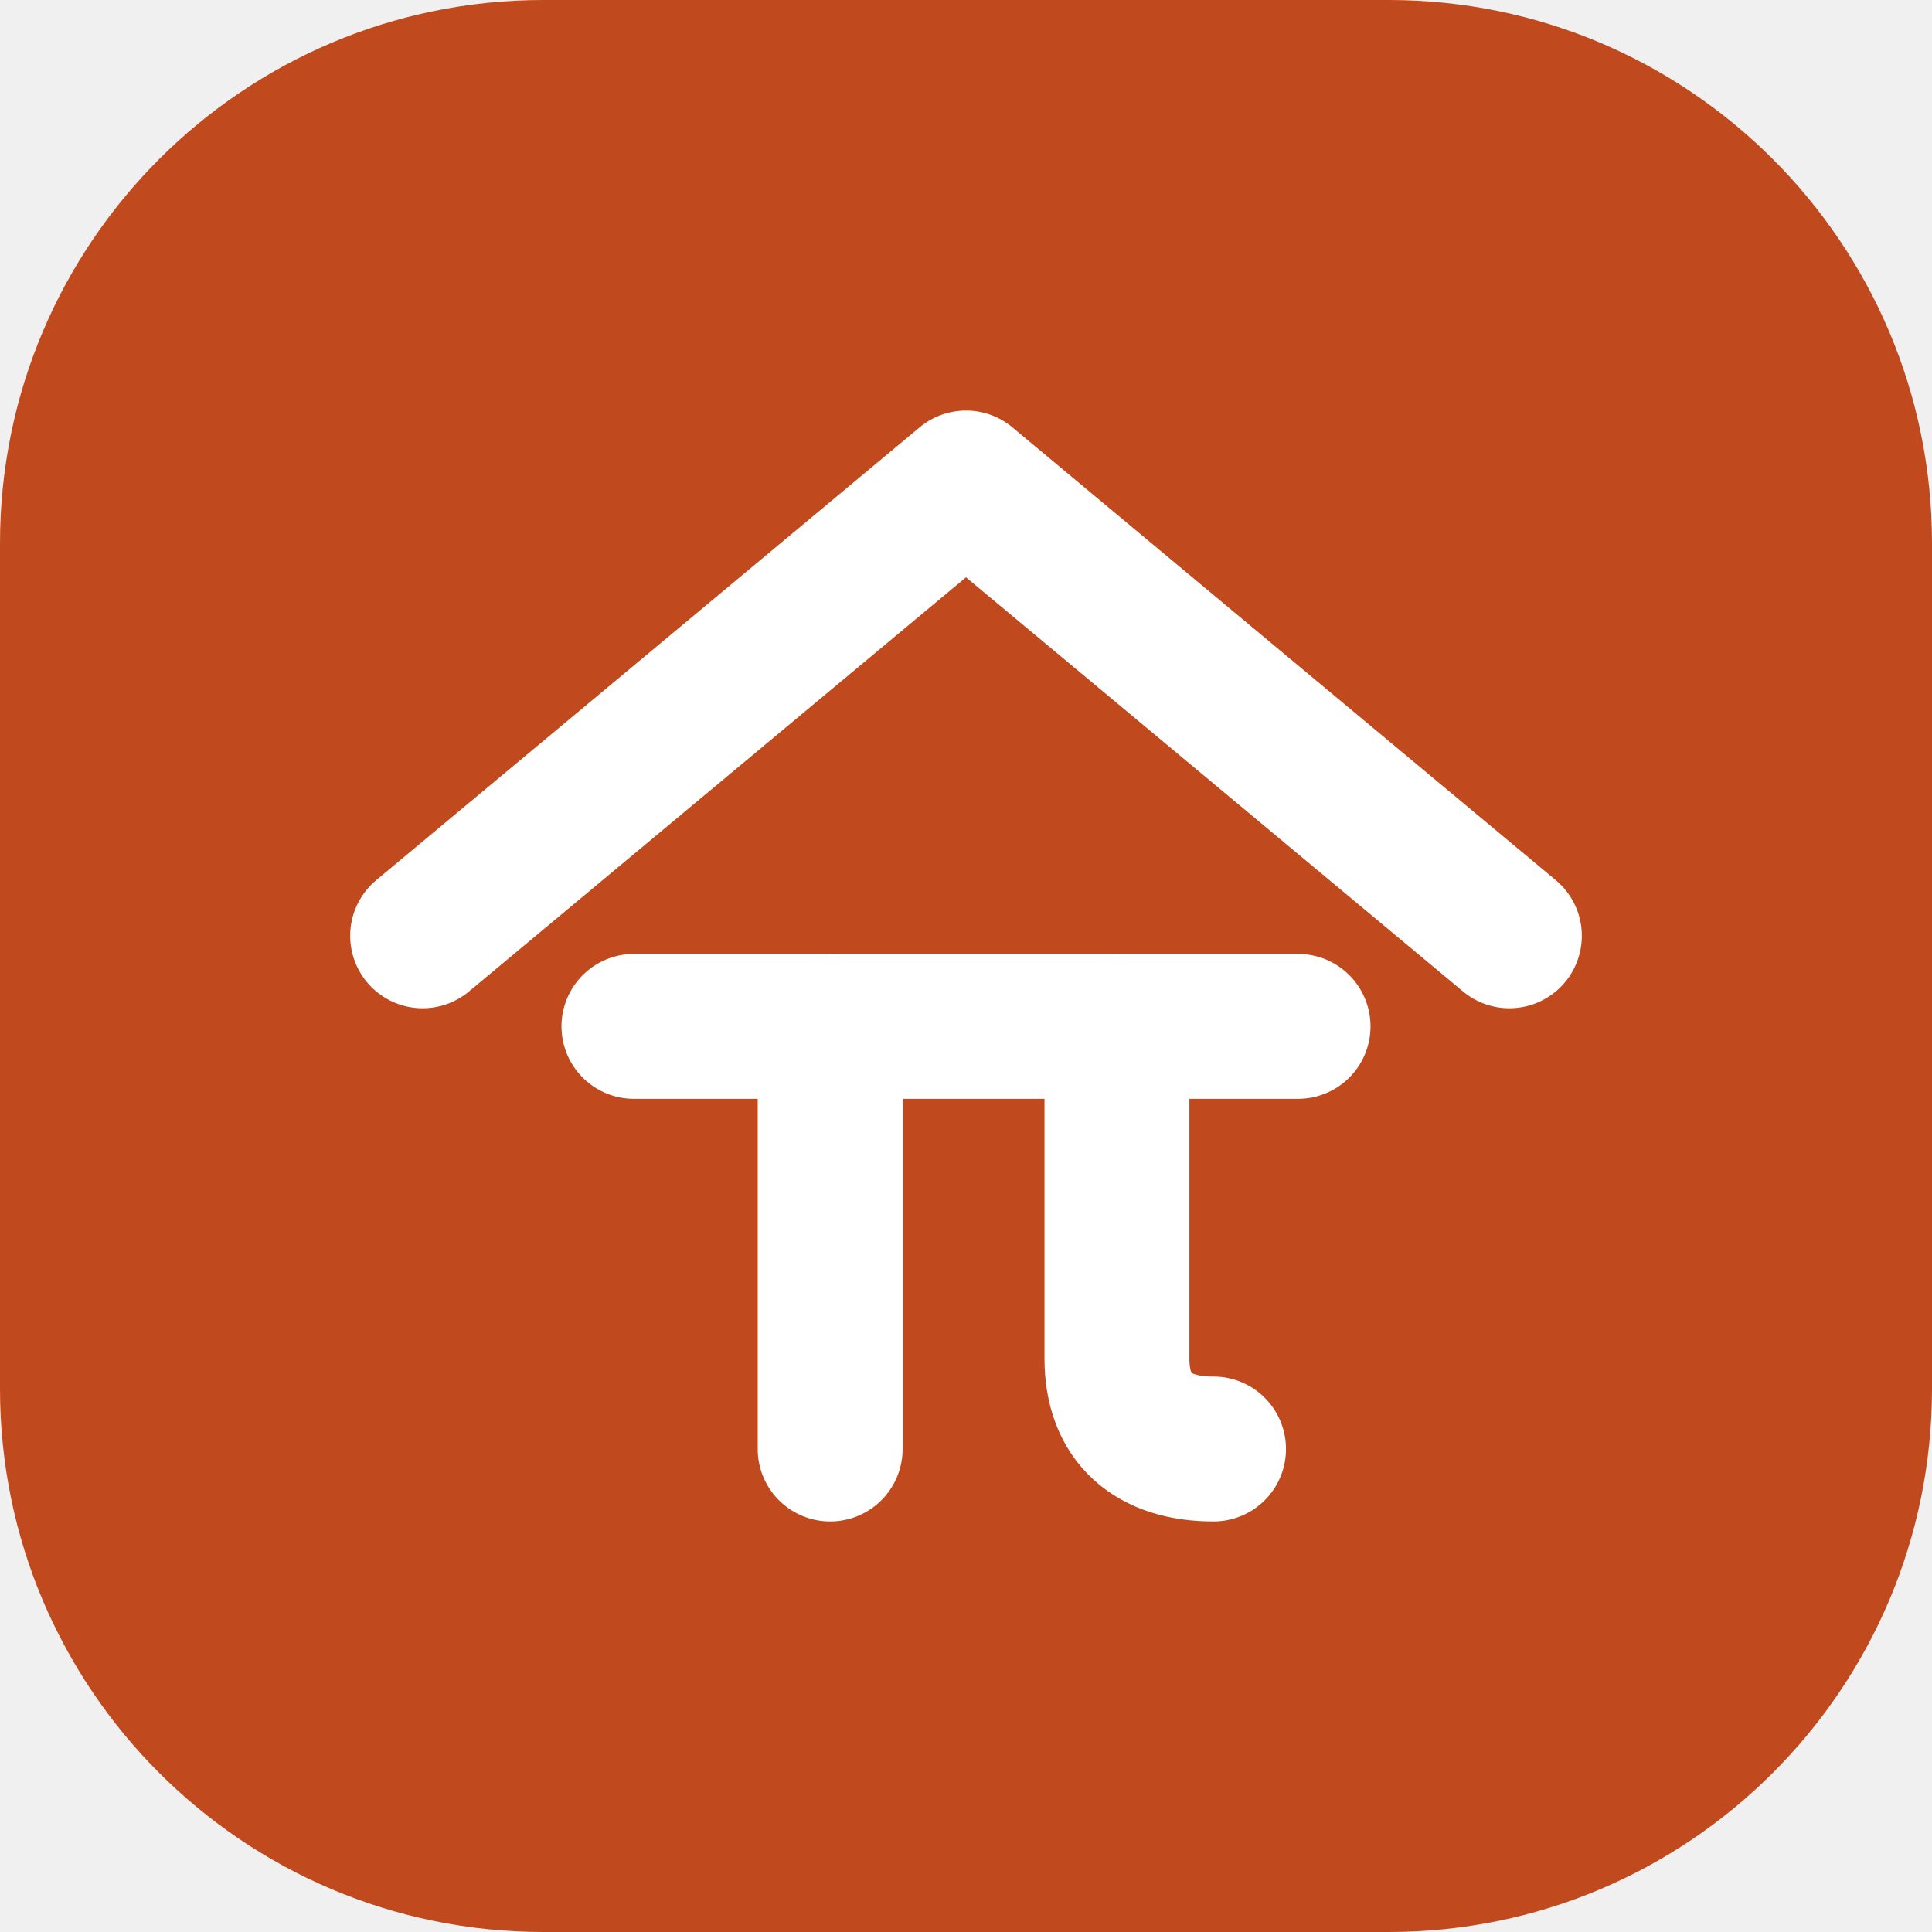
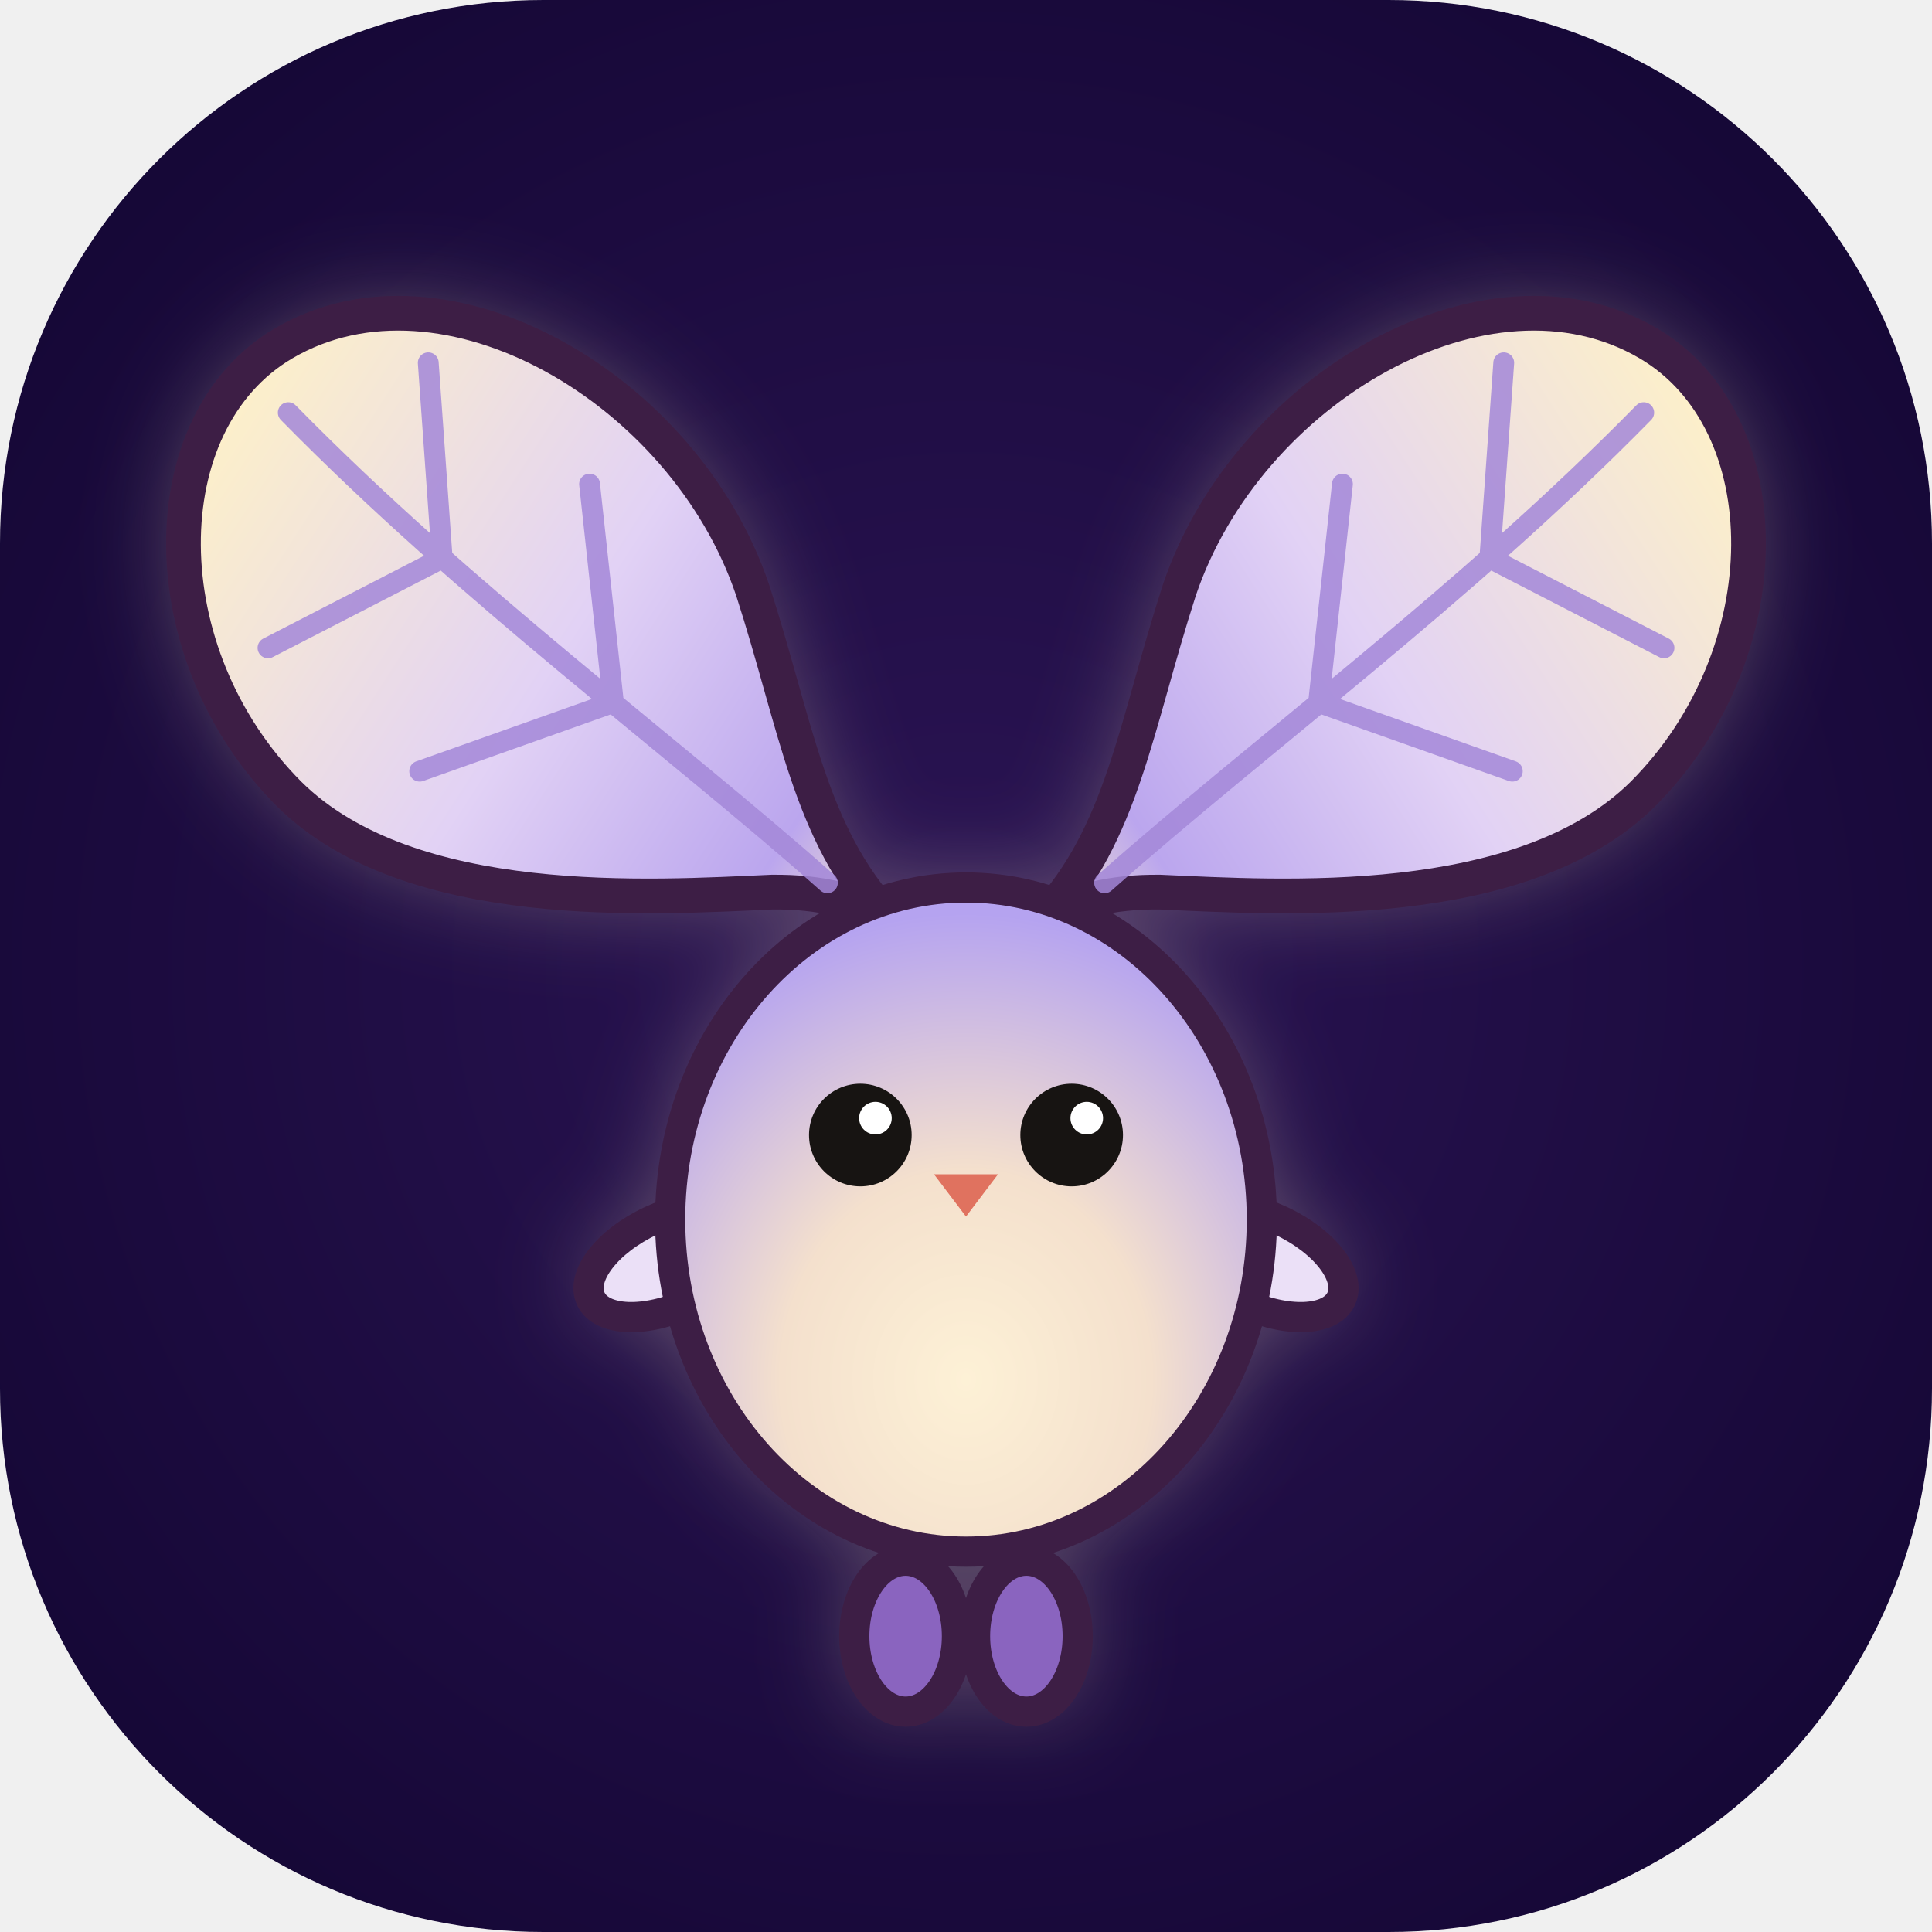
<svg xmlns="http://www.w3.org/2000/svg" viewBox="0 0 32 32">
-   <rect width="32" height="32" rx="9" fill="#c0491d" />
-   <g fill="none" stroke="#fff" stroke-width="2.4" stroke-linecap="round" stroke-linejoin="round">
-     <path d="M7 15.5 16 8l9 7.5" />
-     <path d="M10.5 17h11" />
-     <path d="M13.75 17v7" />
-     <path d="M18.5 17v5.5c0 1 .6 1.5 1.6 1.5" />
+   <defs>
+     <radialGradient id="sky" cx="50%" cy="50%" r="72%">
+       <stop offset="0" stop-color="#2b1454" />
+       <stop offset="1" stop-color="#110530" />
+     </radialGradient>
+     <linearGradient id="ear" x1="0" y1=".5" x2="1" y2=".5">
+       <stop offset="0" stop-color="#fdf0c9" />
+       <stop offset=".5" stop-color="#e2d2f5" />
+       <stop offset=".85" stop-color="#bba6ee" />
+       <stop offset="1" stop-color="#f2e2cb" />
+     </linearGradient>
+     <radialGradient id="body" cx="50%" cy="74%" r="70%">
+       <stop offset="0" stop-color="#fdf1d6" />
+       <stop offset=".45" stop-color="#f4e0cd" />
+       <stop offset="1" stop-color="#b5a3f0" />
+     </radialGradient>
+     <filter id="glow" x="-30%" y="-30%" width="160%" height="160%">
+       <feGaussianBlur stdDeviation=".8" />
+     </filter>
+     <path id="leaf" d="M0 0C-1.6-.4-2.6-1.6-4.2-2.9-6.6-4.8-10.6-4.6-11.8-2.2-12.8-.2-11 2.6-8.2 3.2-5.8 3.7-3 1.6-1.6.6-1 .2-.5.05 0 0Z" />
+     <path id="veins" d="M-1 .05C-4-.4-7.6-.6-11.2-1.4M-5-.45-7-2.9M-5-.45-6.8 1.9M-8.2-.85-9.9-3.1M-8.2-.85-9.6 1.6" />
+     <g id="shape">
+       <use href="#leaf" transform="translate(14.7 16.6) rotate(33) scale(1.15)" />
+       <use href="#leaf" transform="translate(17.3 16.6) scale(-1 1) rotate(33) scale(1.15)" />
+       <ellipse cx="11.1" cy="22.3" rx="1.45" ry=".75" transform="rotate(-25 11.1 22.3)" />
+       <ellipse cx="20.9" cy="22.3" rx="1.45" ry=".75" transform="rotate(25 20.9 22.3)" />
+       <ellipse cx="15" cy="28.5" rx=".85" ry="1.25" />
+       <ellipse cx="17" cy="28.5" rx=".85" ry="1.25" />
+       <ellipse cx="16" cy="21.6" rx="4.9" ry="5.5" />
+     </g>
+   </defs>
+   <rect width="32" height="32" rx="9" fill="url(#sky)" />
+   <g transform="translate(0 -1.4)">
+     <use href="#shape" fill="#fde9c4" opacity=".34" filter="url(#glow)" />
+     <g stroke="#3d1e45" stroke-width=".5" stroke-linejoin="round">
+       <use href="#leaf" fill="url(#ear)" transform="translate(14.7 16.6) rotate(33) scale(1.15)" />
+       <use href="#leaf" fill="url(#ear)" transform="translate(17.3 16.6) scale(-1 1) rotate(33) scale(1.15)" />
+       <ellipse cx="11.1" cy="22.3" rx="1.45" ry=".75" transform="rotate(-25 11.1 22.3)" fill="#ebe0f7" />
+       <ellipse cx="20.9" cy="22.3" rx="1.45" ry=".75" transform="rotate(25 20.9 22.3)" fill="#ebe0f7" />
+       <path d="M15.1 26.8v.6M16.9 26.8v.6" fill="none" stroke="#f4e0cd" stroke-width=".6" />
+       <ellipse cx="15" cy="28.5" rx=".85" ry="1.25" fill="#8a64bf" />
+       <ellipse cx="17" cy="28.5" rx=".85" ry="1.25" fill="#8a64bf" />
+       <ellipse cx="16" cy="21.6" rx="4.9" ry="5.5" fill="url(#body)" />
+     </g>
+     <g fill="none" stroke="#a387d8" stroke-width=".3" stroke-linecap="round" opacity=".85">
+       <use href="#veins" transform="translate(14.7 16.6) rotate(33) scale(1.15)" />
+       <use href="#veins" transform="translate(17.3 16.6) scale(-1 1) rotate(33) scale(1.15)" />
+     </g>
+     <circle cx="14.25" cy="20.2" r=".85" fill="#171412" />
+     <circle cx="17.75" cy="20.2" r=".85" fill="#171412" />
+     <circle cx="14.5" cy="19.92" r=".27" fill="#fff" />
+     <circle cx="18" cy="19.92" r=".27" fill="#fff" />
+     <path d="M15.47 20.85h1.06L16 21.55Z" fill="#e0725f" />
  </g>
</svg>
